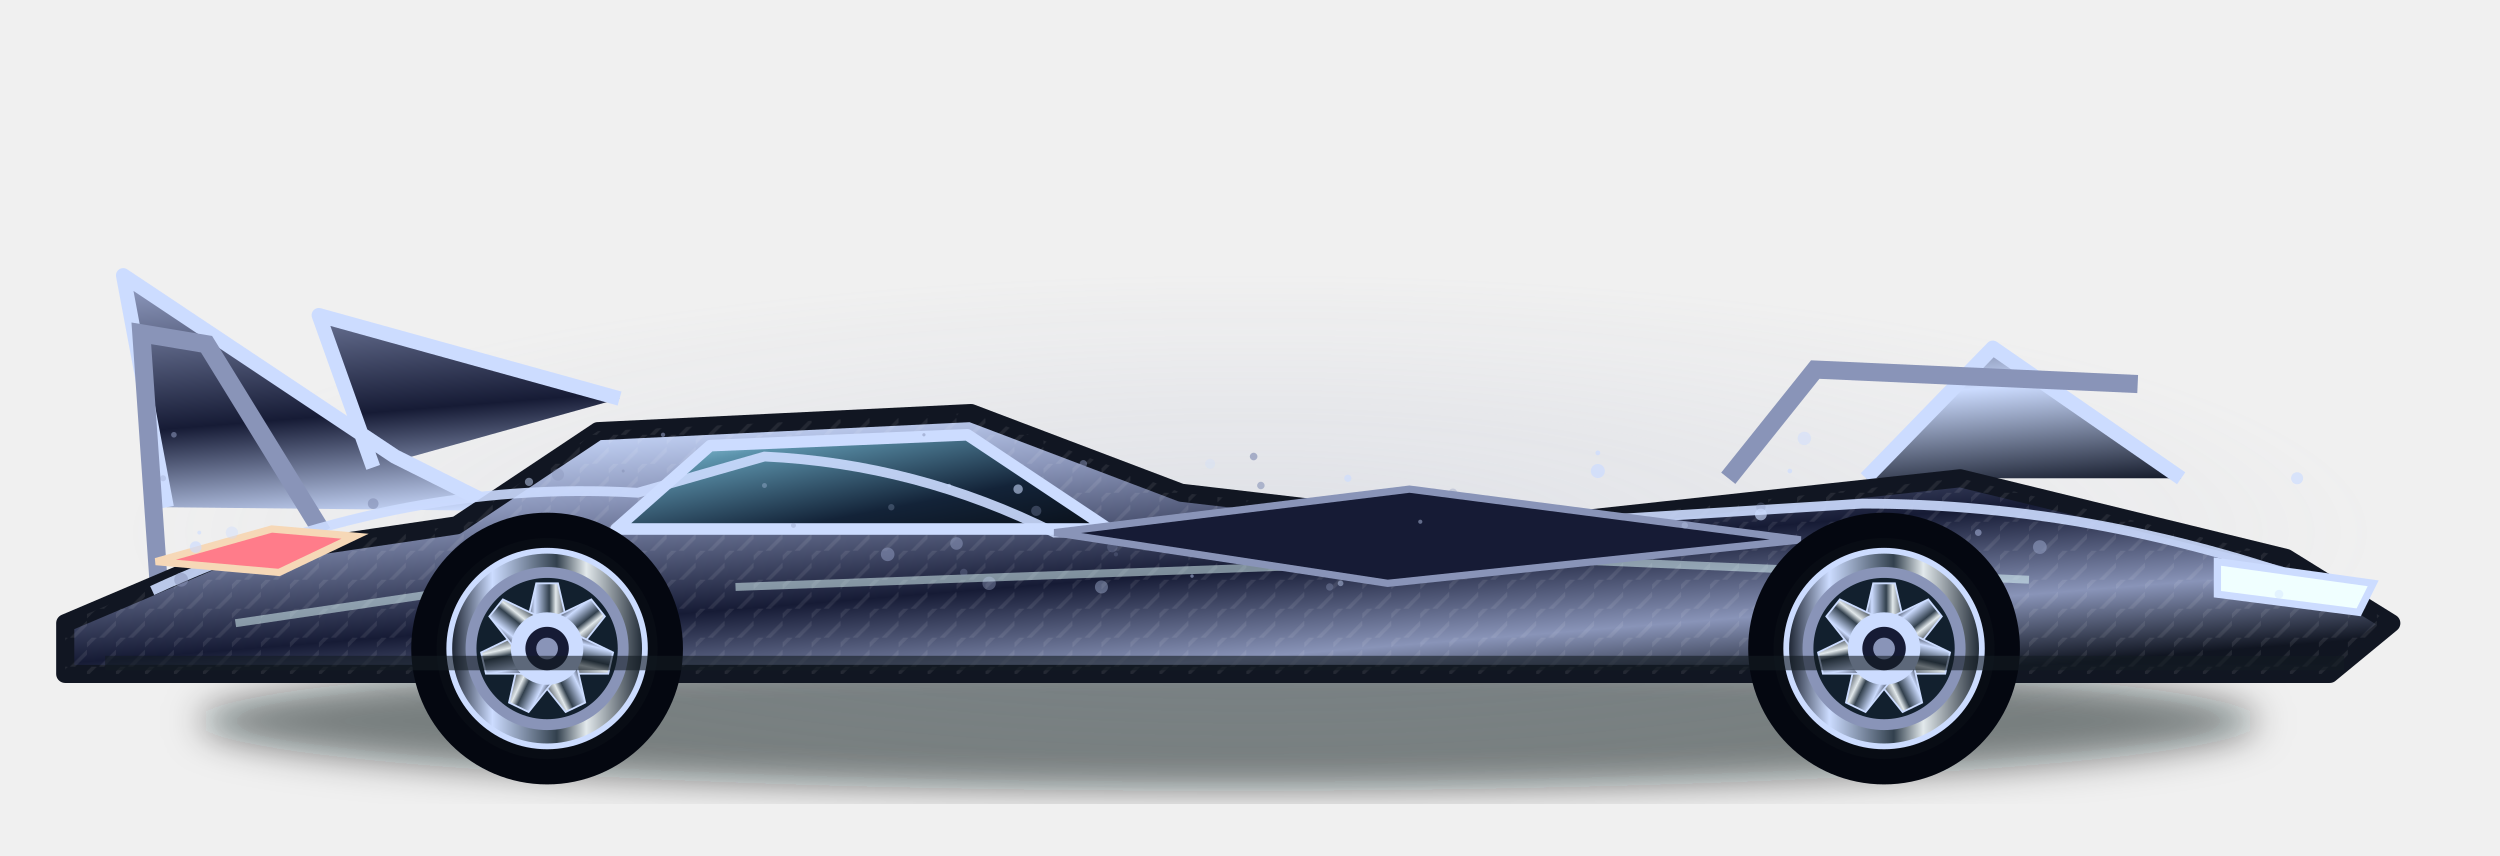
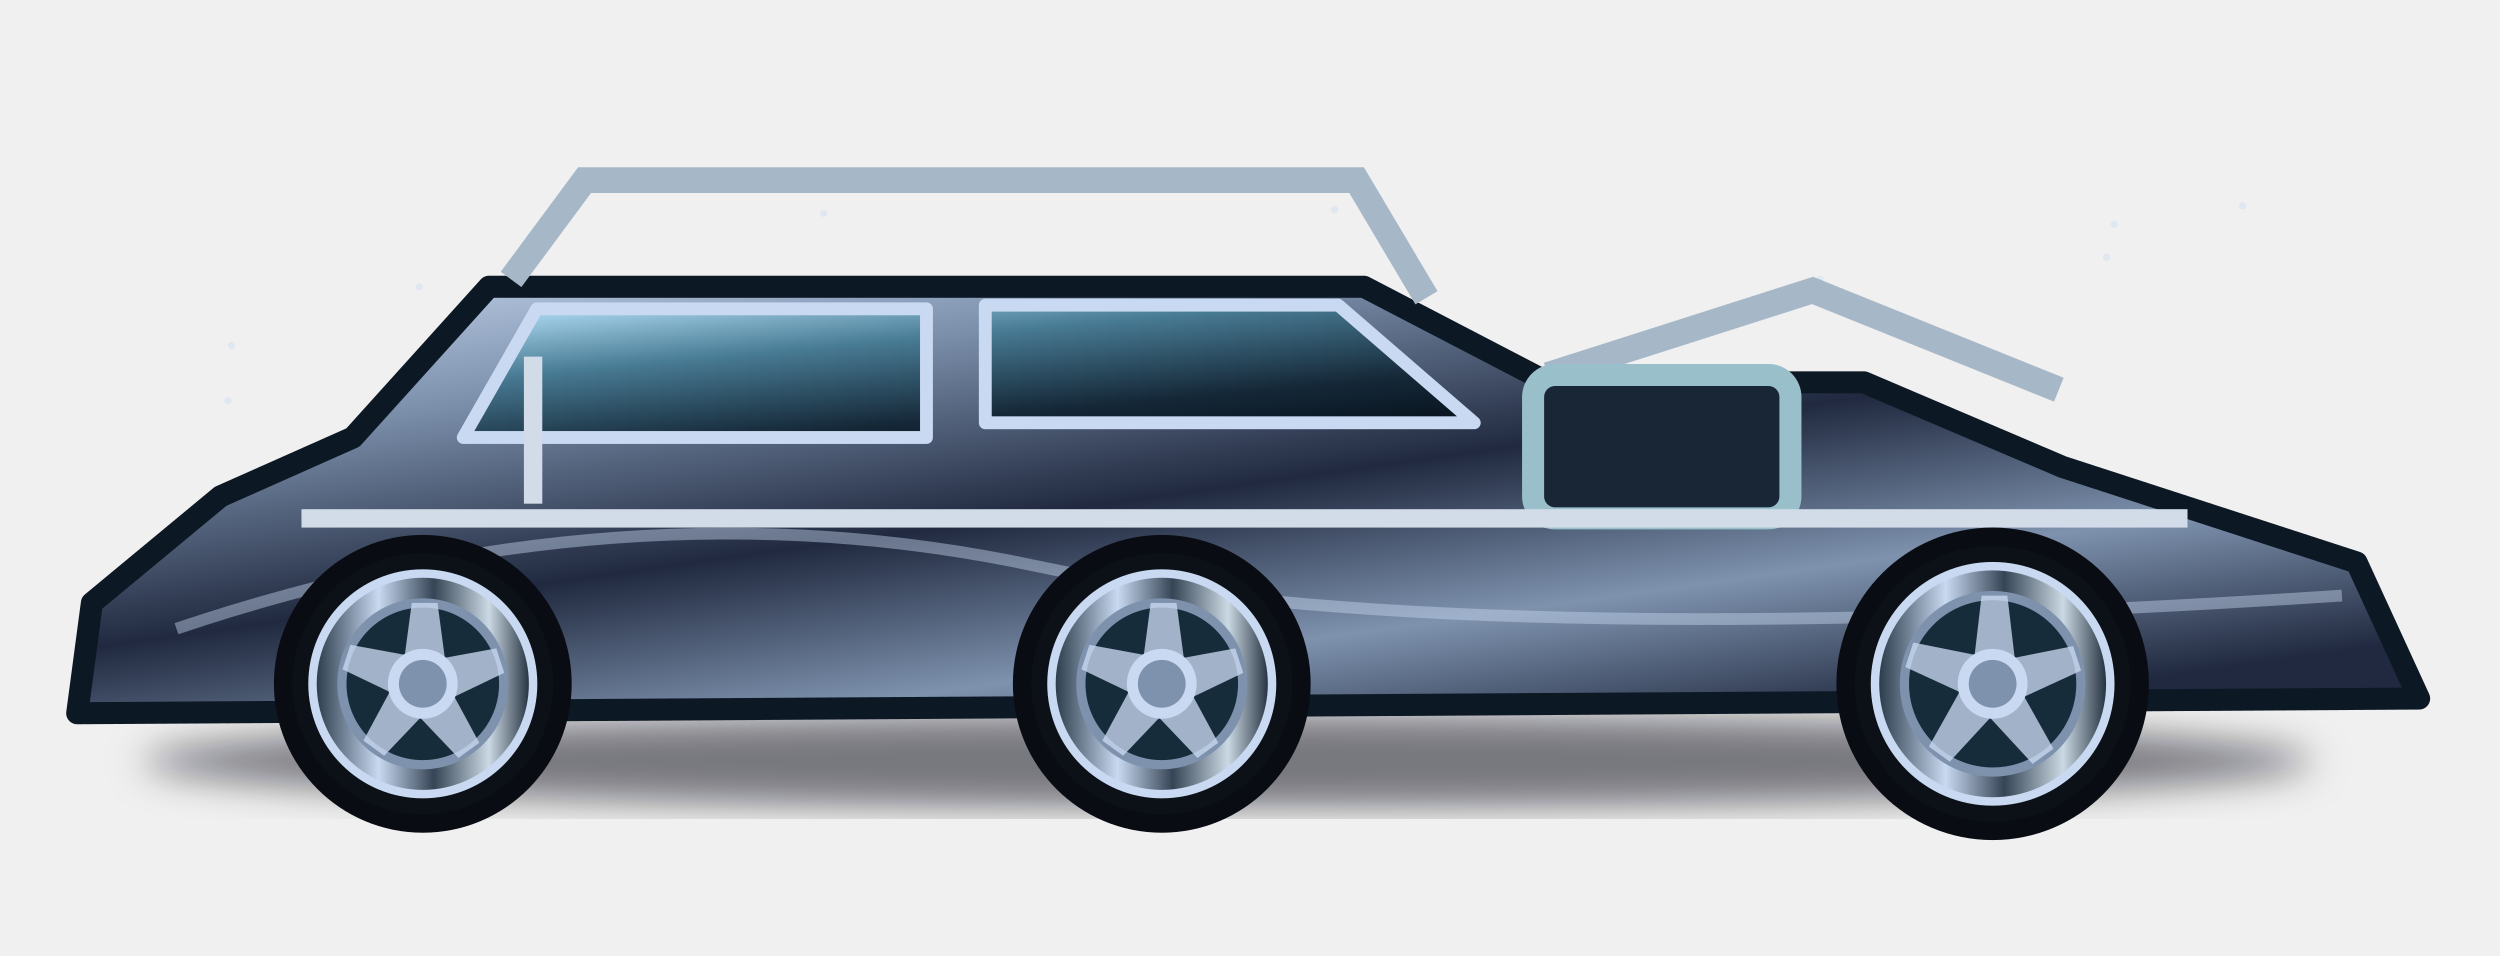
- <svg xmlns="http://www.w3.org/2000/svg" viewBox="0 0 690 236" role="img" aria-label="Оникс сүүдэр">
+ <svg xmlns="http://www.w3.org/2000/svg" viewBox="0 0 680 260" role="img" aria-label="Оникс сүүдэр">
  <defs>
-     <linearGradient id="body" x1=".15" y1=".1" x2=".8" y2="1">
-       <stop stop-color="#ccdcff" />
-       <stop offset=".22" stop-color="#8994b8" />
-       <stop offset=".55" stop-color="#161b35" />
-       <stop offset=".8" stop-color="#8994b8" />
-       <stop offset="1" stop-color="#101521" />
+     <linearGradient id="paint" x1="0" y1="0" x2=".78" y2="1">
+       <stop stop-color="#c9d9f1" />
+       <stop offset=".24" stop-color="#7e92ae" />
+       <stop offset=".53" stop-color="#20293f" />
+       <stop offset=".77" stop-color="#7e92ae" />
+       <stop offset="1" stop-color="#20293f" />
    </linearGradient>
-     <linearGradient id="chrome" x1=".1" y1="0" x2=".8" y2="1">
-       <stop stop-color="#8994b8" />
-       <stop offset=".4" stop-color="#161b35" />
-       <stop offset=".7" stop-color="#ccdcff" />
-       <stop offset="1" stop-color="#151b2b" />
+     <linearGradient id="edge">
+       <stop stop-color="#c9d9f1" />
+       <stop offset=".5" stop-color="#7e92ae" />
+       <stop offset="1" stop-color="#20293f" />
    </linearGradient>
-     <linearGradient id="glass" x1="0" y1="0" x2="1" y2="1">
-       <stop stop-color="#b3eaff" />
-       <stop offset=".23" stop-color="#5c93ac" />
-       <stop offset=".67" stop-color="#132338" />
-       <stop offset="1" stop-color="#090f18" />
+     <linearGradient id="glass" x1="0" y1="0" x2=".7" y2="1">
+       <stop stop-color="#bce8ff" />
+       <stop offset=".38" stop-color="#487b94" />
+       <stop offset=".8" stop-color="#152838" />
+       <stop offset="1" stop-color="#0a1723" />
    </linearGradient>
-     <linearGradient id="metal">
-       <stop stop-color="#131a27" />
-       <stop offset=".22" stop-color="#ccdcff" />
-       <stop offset=".55" stop-color="#32404d" />
-       <stop offset=".7" stop-color="#e2e9ec" />
-       <stop offset="1" stop-color="#1b2531" />
+     <linearGradient id="rim">
+       <stop stop-color="#223342" />
+       <stop offset=".3" stop-color="#c9d9f1" />
+       <stop offset=".55" stop-color="#364555" />
+       <stop offset=".8" stop-color="#cbd9e4" />
+       <stop offset="1" stop-color="#172332" />
    </linearGradient>
-     <radialGradient id="glow">
-       <stop stop-color="#8994b8" stop-opacity="0.17" />
-       <stop offset="1" stop-color="#8994b8" stop-opacity="0" />
-     </radialGradient>
    <filter id="blur">
      <feGaussianBlur stdDeviation="5" />
    </filter>
-     <pattern id="carbon" patternUnits="userSpaceOnUse" width="8" height="8">
-       <path d="M-2 4L4 -2 M2 10L10 2" stroke="#fff" stroke-opacity=".08" />
-     </pattern>
  </defs>
-   <ellipse cx="339" cy="199" rx="284" ry="19" fill="#02070a" opacity=".5" filter="url(#blur)" />
-   <ellipse cx="345" cy="147" rx="310" ry="72" fill="url(#glow)" />
-   <path d="M46 140 L34 76 L109 126 L139 141 M103 129 L88 87 L171 110 M515 132 L550 96 L602 132" fill="url(#chrome)" stroke="#ccdcff" stroke-width="4" stroke-linejoin="round" />
-   <path d="M44 164 L39 92 L57 95 L89 147 M477 132 L501 102 L590 106" fill="none" stroke="#8994b8" stroke-width="5" />
-   <path d="M18 172 L58 155 L126 145 L165 119 L268 114 L326 136 L412 146 L541 132 L631 154 L660 172 L643 186 L18 186 Z" fill="url(#body)" stroke="#111622" stroke-width="5" stroke-linejoin="round" />
-   <path d="M18 172 L58 155 L126 145 L165 119 L268 114 L326 136 L412 146 L541 132 L631 154 L660 172 L643 186 L18 186 Z" fill="url(#carbon)" />
-   <path d="M170 146 L196 123 L267 120 L306 146 Z" fill="url(#glass)" stroke="#ccdcff" stroke-width="3.2" stroke-linejoin="round" />
-   <path d="M42 163 Q109 132 176 136 L211 126 Q253 128 291 147 L418 145 L514 139 Q581 139 647 164" fill="none" stroke="#ccdcff" stroke-width="2.7" opacity=".9" />
-   <path d="M65 172 L146 160 M203 162 L419 154 L560 160" fill="none" stroke="#e4ffff" stroke-width="2.2" opacity=".5" />
-   <path d="M291 147 L389 135 L497 149 L383 161 Z" fill="#161b35" stroke="#8994b8" stroke-width="2" />
-   <path d="M43 155 L75 146 L98 148 L77 158 Z" fill="#ff7c8a" stroke="#f6d8b7" stroke-width="2" />
-   <path d="M612 155 L655 161 L651 169 L612 164 Z" fill="#f0ffff" stroke="#ccdcff" stroke-width="2" />
-   <circle cx="266" cy="158" r="1.03" fill="#8994b8" opacity="0.29" />
-   <circle cx="262" cy="134" r="0.48" fill="#ccdcff" opacity="0.51" />
-   <circle cx="219" cy="145" r="0.69" fill="#8994b8" opacity="0.33" />
-   <circle cx="629" cy="164" r="1.20" fill="#ccdcff" opacity="0.35" />
-   <circle cx="286" cy="141" r="1.41" fill="#8994b8" opacity="0.33" />
-   <circle cx="55" cy="147" r="0.54" fill="#ccdcff" opacity="0.61" />
-   <circle cx="183" cy="120" r="0.60" fill="#8994b8" opacity="0.61" />
-   <circle cx="211" cy="134" r="0.69" fill="#ccdcff" opacity="0.29" />
-   <circle cx="496" cy="153" r="1.50" fill="#8994b8" opacity="0.46" />
-   <circle cx="334" cy="128" r="1.38" fill="#ccdcff" opacity="0.29" />
-   <circle cx="50" cy="160" r="1.92" fill="#8994b8" opacity="0.51" />
-   <circle cx="64" cy="147" r="1.69" fill="#ccdcff" opacity="0.40" />
-   <circle cx="308" cy="153" r="0.58" fill="#8994b8" opacity="0.22" />
-   <circle cx="304" cy="162" r="1.80" fill="#ccdcff" opacity="0.35" />
-   <circle cx="546" cy="147" r="0.93" fill="#8994b8" opacity="0.75" />
-   <circle cx="54" cy="151" r="1.62" fill="#ccdcff" opacity="0.65" />
-   <circle cx="563" cy="151" r="1.90" fill="#8994b8" opacity="0.66" />
-   <circle cx="370" cy="161" r="0.79" fill="#ccdcff" opacity="0.43" />
-   <circle cx="486" cy="140" r="1.30" fill="#8994b8" opacity="0.28" />
-   <circle cx="441" cy="125" r="0.67" fill="#ccdcff" opacity="0.73" />
-   <circle cx="329" cy="159" r="0.48" fill="#8994b8" opacity="0.72" />
-   <circle cx="146" cy="133" r="1.13" fill="#ccdcff" opacity="0.50" />
-   <circle cx="264" cy="150" r="1.74" fill="#8994b8" opacity="0.56" />
-   <circle cx="392" cy="144" r="0.58" fill="#ccdcff" opacity="0.42" />
-   <circle cx="172" cy="130" r="0.42" fill="#8994b8" opacity="0.59" />
-   <circle cx="246" cy="140" r="0.88" fill="#ccdcff" opacity="0.21" />
-   <circle cx="245" cy="153" r="1.88" fill="#8994b8" opacity="0.57" />
-   <circle cx="486" cy="142" r="1.63" fill="#ccdcff" opacity="0.65" />
-   <circle cx="299" cy="128" r="1.03" fill="#8994b8" opacity="0.51" />
-   <circle cx="273" cy="161" r="1.85" fill="#ccdcff" opacity="0.28" />
-   <circle cx="348" cy="134" r="1.03" fill="#8994b8" opacity="0.61" />
-   <circle cx="465" cy="145" r="0.89" fill="#ccdcff" opacity="0.26" />
-   <circle cx="45" cy="132" r="0.84" fill="#8994b8" opacity="0.27" />
-   <circle cx="498" cy="121" r="1.85" fill="#ccdcff" opacity="0.48" />
-   <circle cx="307" cy="151" r="1.44" fill="#8994b8" opacity="0.27" />
-   <circle cx="367" cy="162" r="1.02" fill="#ccdcff" opacity="0.22" />
-   <circle cx="48" cy="120" r="0.78" fill="#8994b8" opacity="0.58" />
-   <circle cx="281" cy="135" r="1.30" fill="#ccdcff" opacity="0.58" />
-   <circle cx="401" cy="136" r="1.17" fill="#8994b8" opacity="0.33" />
-   <circle cx="372" cy="132" r="1.00" fill="#ccdcff" opacity="0.65" />
-   <circle cx="154" cy="131" r="1.69" fill="#8994b8" opacity="0.36" />
-   <circle cx="441" cy="130" r="1.94" fill="#ccdcff" opacity="0.71" />
-   <circle cx="346" cy="126" r="1.05" fill="#8994b8" opacity="0.69" />
-   <circle cx="494" cy="130" r="0.65" fill="#ccdcff" opacity="0.65" />
-   <circle cx="255" cy="120" r="0.45" fill="#8994b8" opacity="0.53" />
-   <circle cx="634" cy="132" r="1.66" fill="#ccdcff" opacity="0.67" />
-   <circle cx="103" cy="139" r="1.48" fill="#8994b8" opacity="0.68" />
-   <g transform="translate(151,179)">
-     <circle r="34" fill="#080c14" stroke="#040710" stroke-width="7" />
-     <circle r="27" fill="url(#metal)" stroke="#ccdcff" stroke-width="1.6" />
-     <circle r="21" fill="#12202e" stroke="#8994b8" stroke-width="3" />
-     <path d="M-3 -18 L3 -18 L6 -5 L4 1 L-4 1 L-6 -5 Z" transform="rotate(0)" fill="url(#metal)" stroke="#ccdcff" stroke-width=".5" />
-     <path d="M-3 -18 L3 -18 L6 -5 L4 1 L-4 1 L-6 -5 Z" transform="rotate(51.42857)" fill="url(#metal)" stroke="#ccdcff" stroke-width=".5" />
-     <path d="M-3 -18 L3 -18 L6 -5 L4 1 L-4 1 L-6 -5 Z" transform="rotate(102.8571)" fill="url(#metal)" stroke="#ccdcff" stroke-width=".5" />
-     <path d="M-3 -18 L3 -18 L6 -5 L4 1 L-4 1 L-6 -5 Z" transform="rotate(154.2857)" fill="url(#metal)" stroke="#ccdcff" stroke-width=".5" />
-     <path d="M-3 -18 L3 -18 L6 -5 L4 1 L-4 1 L-6 -5 Z" transform="rotate(205.7143)" fill="url(#metal)" stroke="#ccdcff" stroke-width=".5" />
-     <path d="M-3 -18 L3 -18 L6 -5 L4 1 L-4 1 L-6 -5 Z" transform="rotate(257.1429)" fill="url(#metal)" stroke="#ccdcff" stroke-width=".5" />
-     <path d="M-3 -18 L3 -18 L6 -5 L4 1 L-4 1 L-6 -5 Z" transform="rotate(308.5714)" fill="url(#metal)" stroke="#ccdcff" stroke-width=".5" />
-     <circle r="8" fill="#161b35" stroke="#ccdcff" stroke-width="4" />
-     <circle r="3" fill="#8994b8" />
+   <ellipse cx="334" cy="207" rx="295" ry="13" fill="#020409" opacity=".5" filter="url(#blur)" />
+   <circle cx="495" cy="76" r="1" fill="#c9d9f1" opacity=".4" />
+   <circle cx="205" cy="148" r="1" fill="#c9d9f1" opacity=".4" />
+   <circle cx="432" cy="155" r="1" fill="#c9d9f1" opacity=".4" />
+   <circle cx="272" cy="86" r="1" fill="#c9d9f1" opacity=".4" />
+   <circle cx="363" cy="57" r="1" fill="#c9d9f1" opacity=".4" />
+   <circle cx="342" cy="118" r="1" fill="#c9d9f1" opacity=".4" />
+   <circle cx="292" cy="165" r="1" fill="#c9d9f1" opacity=".4" />
+   <circle cx="412" cy="119" r="1" fill="#c9d9f1" opacity=".4" />
+   <circle cx="224" cy="58" r="1" fill="#c9d9f1" opacity=".4" />
+   <circle cx="477" cy="85" r="1" fill="#c9d9f1" opacity=".4" />
+   <circle cx="163" cy="154" r="1" fill="#c9d9f1" opacity=".4" />
+   <circle cx="533" cy="149" r="1" fill="#c9d9f1" opacity=".4" />
+   <circle cx="114" cy="78" r="1" fill="#c9d9f1" opacity=".4" />
+   <circle cx="575" cy="61" r="1" fill="#c9d9f1" opacity=".4" />
+   <circle cx="80" cy="127" r="1" fill="#c9d9f1" opacity=".4" />
+   <circle cx="601" cy="164" r="1" fill="#c9d9f1" opacity=".4" />
+   <circle cx="62" cy="109" r="1" fill="#c9d9f1" opacity=".4" />
+   <circle cx="610" cy="56" r="1" fill="#c9d9f1" opacity=".4" />
+   <circle cx="63" cy="94" r="1" fill="#c9d9f1" opacity=".4" />
+   <circle cx="600" cy="160" r="1" fill="#c9d9f1" opacity=".4" />
+   <circle cx="81" cy="141" r="1" fill="#c9d9f1" opacity=".4" />
+   <circle cx="573" cy="70" r="1" fill="#c9d9f1" opacity=".4" />
+   <circle cx="115" cy="186" r="39" fill="#0a111c" />
+   <circle cx="316" cy="186" r="39" fill="#0a111c" />
+   <circle cx="542" cy="186" r="41" fill="#0a111c" />
+   <path d="M25 164 L60 135 L96 119 L133 78 L371 78 L421 104 L507 104 L561 127 L641 153 L658 190 L21 194 Z" fill="url(#paint)" stroke="#0c1824" stroke-width="6" stroke-linejoin="round" />
+   <path d="M146 84 H252 V119 H126 Z M268 83 H364 L401 115 H268 Z" fill="url(#glass)" stroke="#c9d9f1" stroke-width="3.5" stroke-linejoin="round" />
+   <path d="M48 171 Q170 130 282 154 T637 162" fill="none" stroke="#c9d9f1" stroke-width="3.2" opacity=".43" />
+   <path d="M139 76 L159 49 H369 L388 81 M421 102 L493 79 L560 106" stroke="#a6b8c8" stroke-width="7" fill="none" />
+   <rect x="417" y="102" width="70" height="39" rx="6" fill="#182636" stroke="#99bfca" stroke-width="6" />
+   <path d="M82 141 H595 M145 97 V137" stroke="#d2dce8" stroke-width="5" />
+   <g transform="translate(115 186)">
+     <circle r="38" fill="#0b1116" stroke="#090c12" stroke-width="5" />
+     <circle r="30" fill="url(#rim)" stroke="#c9d9f1" stroke-width="2.3" />
+     <circle r="22" fill="#172c3a" stroke="#7e92ae" stroke-width="2.5" />
+     <path d="M-3 -22L4 -22L6 -7L-5 -7Z" fill="#c9d9f1" opacity=".78" transform="rotate(0)" />
+     <path d="M-3 -22L4 -22L6 -7L-5 -7Z" fill="#c9d9f1" opacity=".78" transform="rotate(72)" />
+     <path d="M-3 -22L4 -22L6 -7L-5 -7Z" fill="#c9d9f1" opacity=".78" transform="rotate(144)" />
+     <path d="M-3 -22L4 -22L6 -7L-5 -7Z" fill="#c9d9f1" opacity=".78" transform="rotate(216)" />
+     <path d="M-3 -22L4 -22L6 -7L-5 -7Z" fill="#c9d9f1" opacity=".78" transform="rotate(288)" />
+     <circle r="8" fill="#7e92ae" stroke="#c9d9f1" stroke-width="3" />
  </g>
-   <g transform="translate(520,179)">
-     <circle r="34" fill="#080c14" stroke="#040710" stroke-width="7" />
-     <circle r="27" fill="url(#metal)" stroke="#ccdcff" stroke-width="1.6" />
-     <circle r="21" fill="#12202e" stroke="#8994b8" stroke-width="3" />
-     <path d="M-3 -18 L3 -18 L6 -5 L4 1 L-4 1 L-6 -5 Z" transform="rotate(0)" fill="url(#metal)" stroke="#ccdcff" stroke-width=".5" />
-     <path d="M-3 -18 L3 -18 L6 -5 L4 1 L-4 1 L-6 -5 Z" transform="rotate(51.42857)" fill="url(#metal)" stroke="#ccdcff" stroke-width=".5" />
-     <path d="M-3 -18 L3 -18 L6 -5 L4 1 L-4 1 L-6 -5 Z" transform="rotate(102.8571)" fill="url(#metal)" stroke="#ccdcff" stroke-width=".5" />
-     <path d="M-3 -18 L3 -18 L6 -5 L4 1 L-4 1 L-6 -5 Z" transform="rotate(154.2857)" fill="url(#metal)" stroke="#ccdcff" stroke-width=".5" />
-     <path d="M-3 -18 L3 -18 L6 -5 L4 1 L-4 1 L-6 -5 Z" transform="rotate(205.7143)" fill="url(#metal)" stroke="#ccdcff" stroke-width=".5" />
-     <path d="M-3 -18 L3 -18 L6 -5 L4 1 L-4 1 L-6 -5 Z" transform="rotate(257.1429)" fill="url(#metal)" stroke="#ccdcff" stroke-width=".5" />
-     <path d="M-3 -18 L3 -18 L6 -5 L4 1 L-4 1 L-6 -5 Z" transform="rotate(308.5714)" fill="url(#metal)" stroke="#ccdcff" stroke-width=".5" />
-     <circle r="8" fill="#161b35" stroke="#ccdcff" stroke-width="4" />
-     <circle r="3" fill="#8994b8" />
+   <g transform="translate(316 186)">
+     <circle r="38" fill="#0b1116" stroke="#090c12" stroke-width="5" />
+     <circle r="30" fill="url(#rim)" stroke="#c9d9f1" stroke-width="2.3" />
+     <circle r="22" fill="#172c3a" stroke="#7e92ae" stroke-width="2.5" />
+     <path d="M-3 -22L4 -22L6 -7L-5 -7Z" fill="#c9d9f1" opacity=".78" transform="rotate(0)" />
+     <path d="M-3 -22L4 -22L6 -7L-5 -7Z" fill="#c9d9f1" opacity=".78" transform="rotate(72)" />
+     <path d="M-3 -22L4 -22L6 -7L-5 -7Z" fill="#c9d9f1" opacity=".78" transform="rotate(144)" />
+     <path d="M-3 -22L4 -22L6 -7L-5 -7Z" fill="#c9d9f1" opacity=".78" transform="rotate(216)" />
+     <path d="M-3 -22L4 -22L6 -7L-5 -7Z" fill="#c9d9f1" opacity=".78" transform="rotate(288)" />
+     <circle r="8" fill="#7e92ae" stroke="#c9d9f1" stroke-width="3" />
  </g>
-   <path d="M29 183H647" stroke="#121a22" stroke-width="4" opacity=".6" />
+   <g transform="translate(542 186)">
+     <circle r="40" fill="#0b1116" stroke="#090c12" stroke-width="5" />
+     <circle r="32" fill="url(#rim)" stroke="#c9d9f1" stroke-width="2.3" />
+     <circle r="24" fill="#172c3a" stroke="#7e92ae" stroke-width="2.5" />
+     <path d="M-3 -24L4 -24L6 -7L-5 -7Z" fill="#c9d9f1" opacity=".78" transform="rotate(0)" />
+     <path d="M-3 -24L4 -24L6 -7L-5 -7Z" fill="#c9d9f1" opacity=".78" transform="rotate(72)" />
+     <path d="M-3 -24L4 -24L6 -7L-5 -7Z" fill="#c9d9f1" opacity=".78" transform="rotate(144)" />
+     <path d="M-3 -24L4 -24L6 -7L-5 -7Z" fill="#c9d9f1" opacity=".78" transform="rotate(216)" />
+     <path d="M-3 -24L4 -24L6 -7L-5 -7Z" fill="#c9d9f1" opacity=".78" transform="rotate(288)" />
+     <circle r="8" fill="#7e92ae" stroke="#c9d9f1" stroke-width="3" />
+   </g>
</svg>
